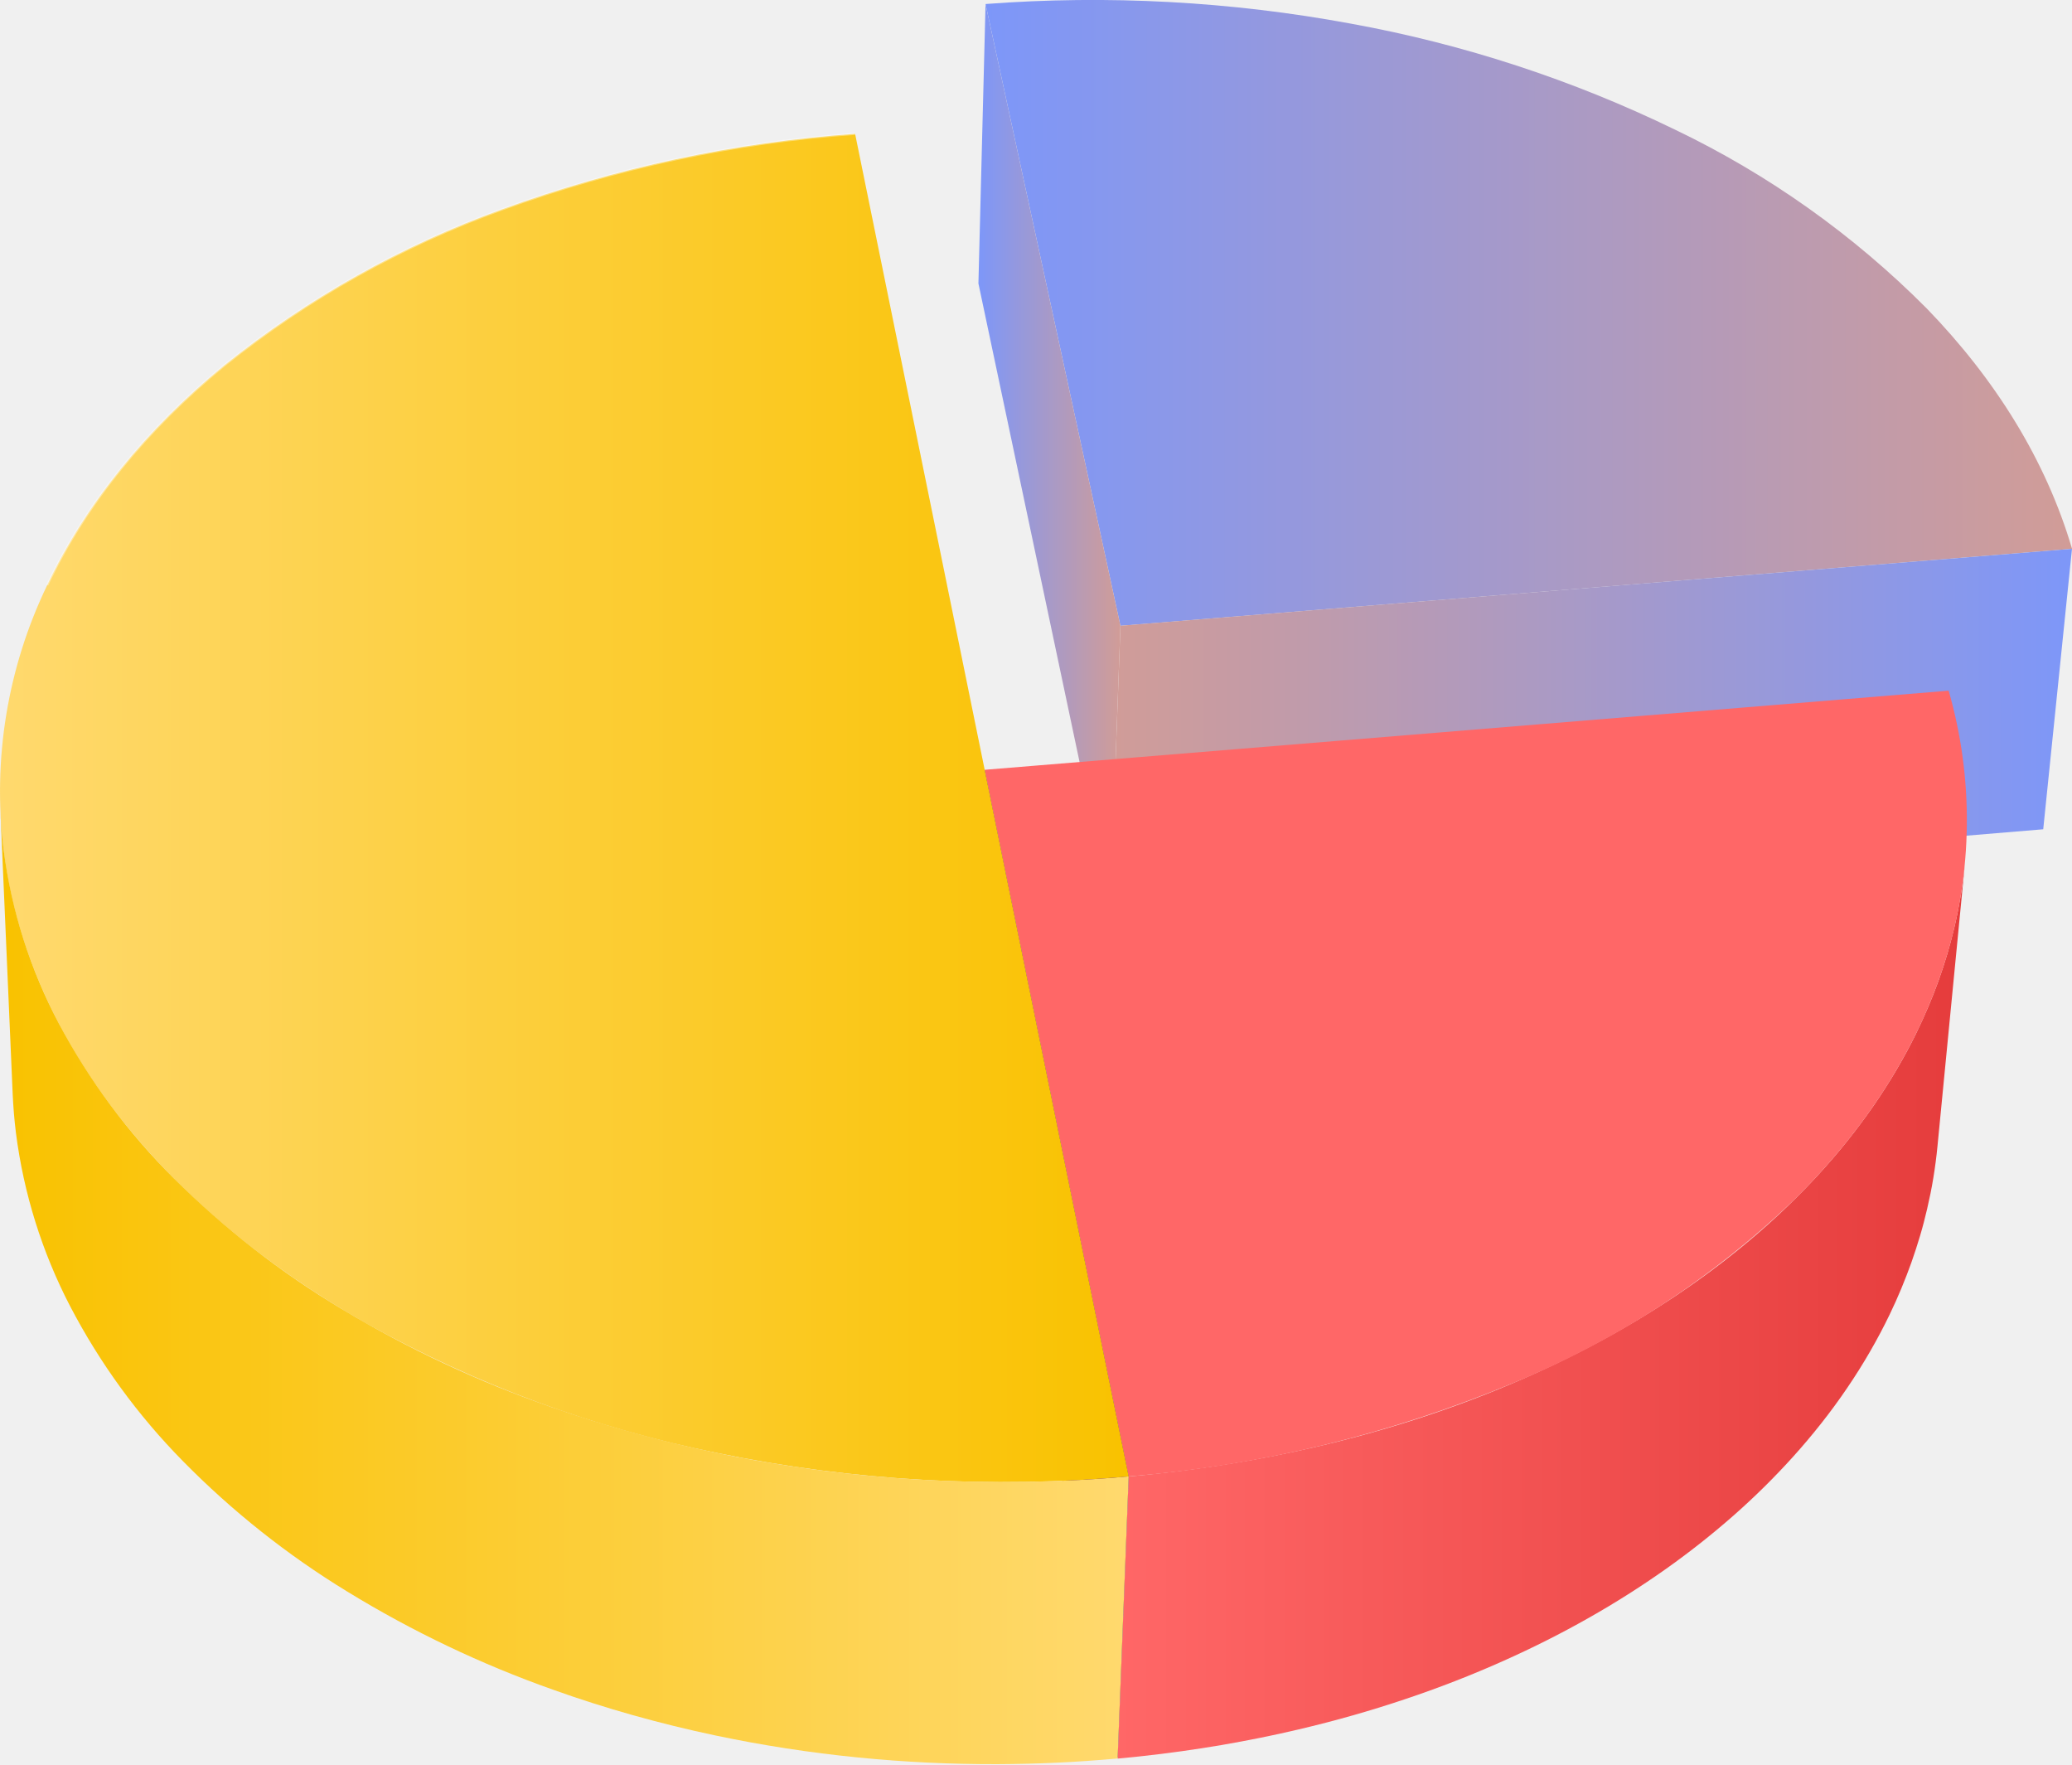
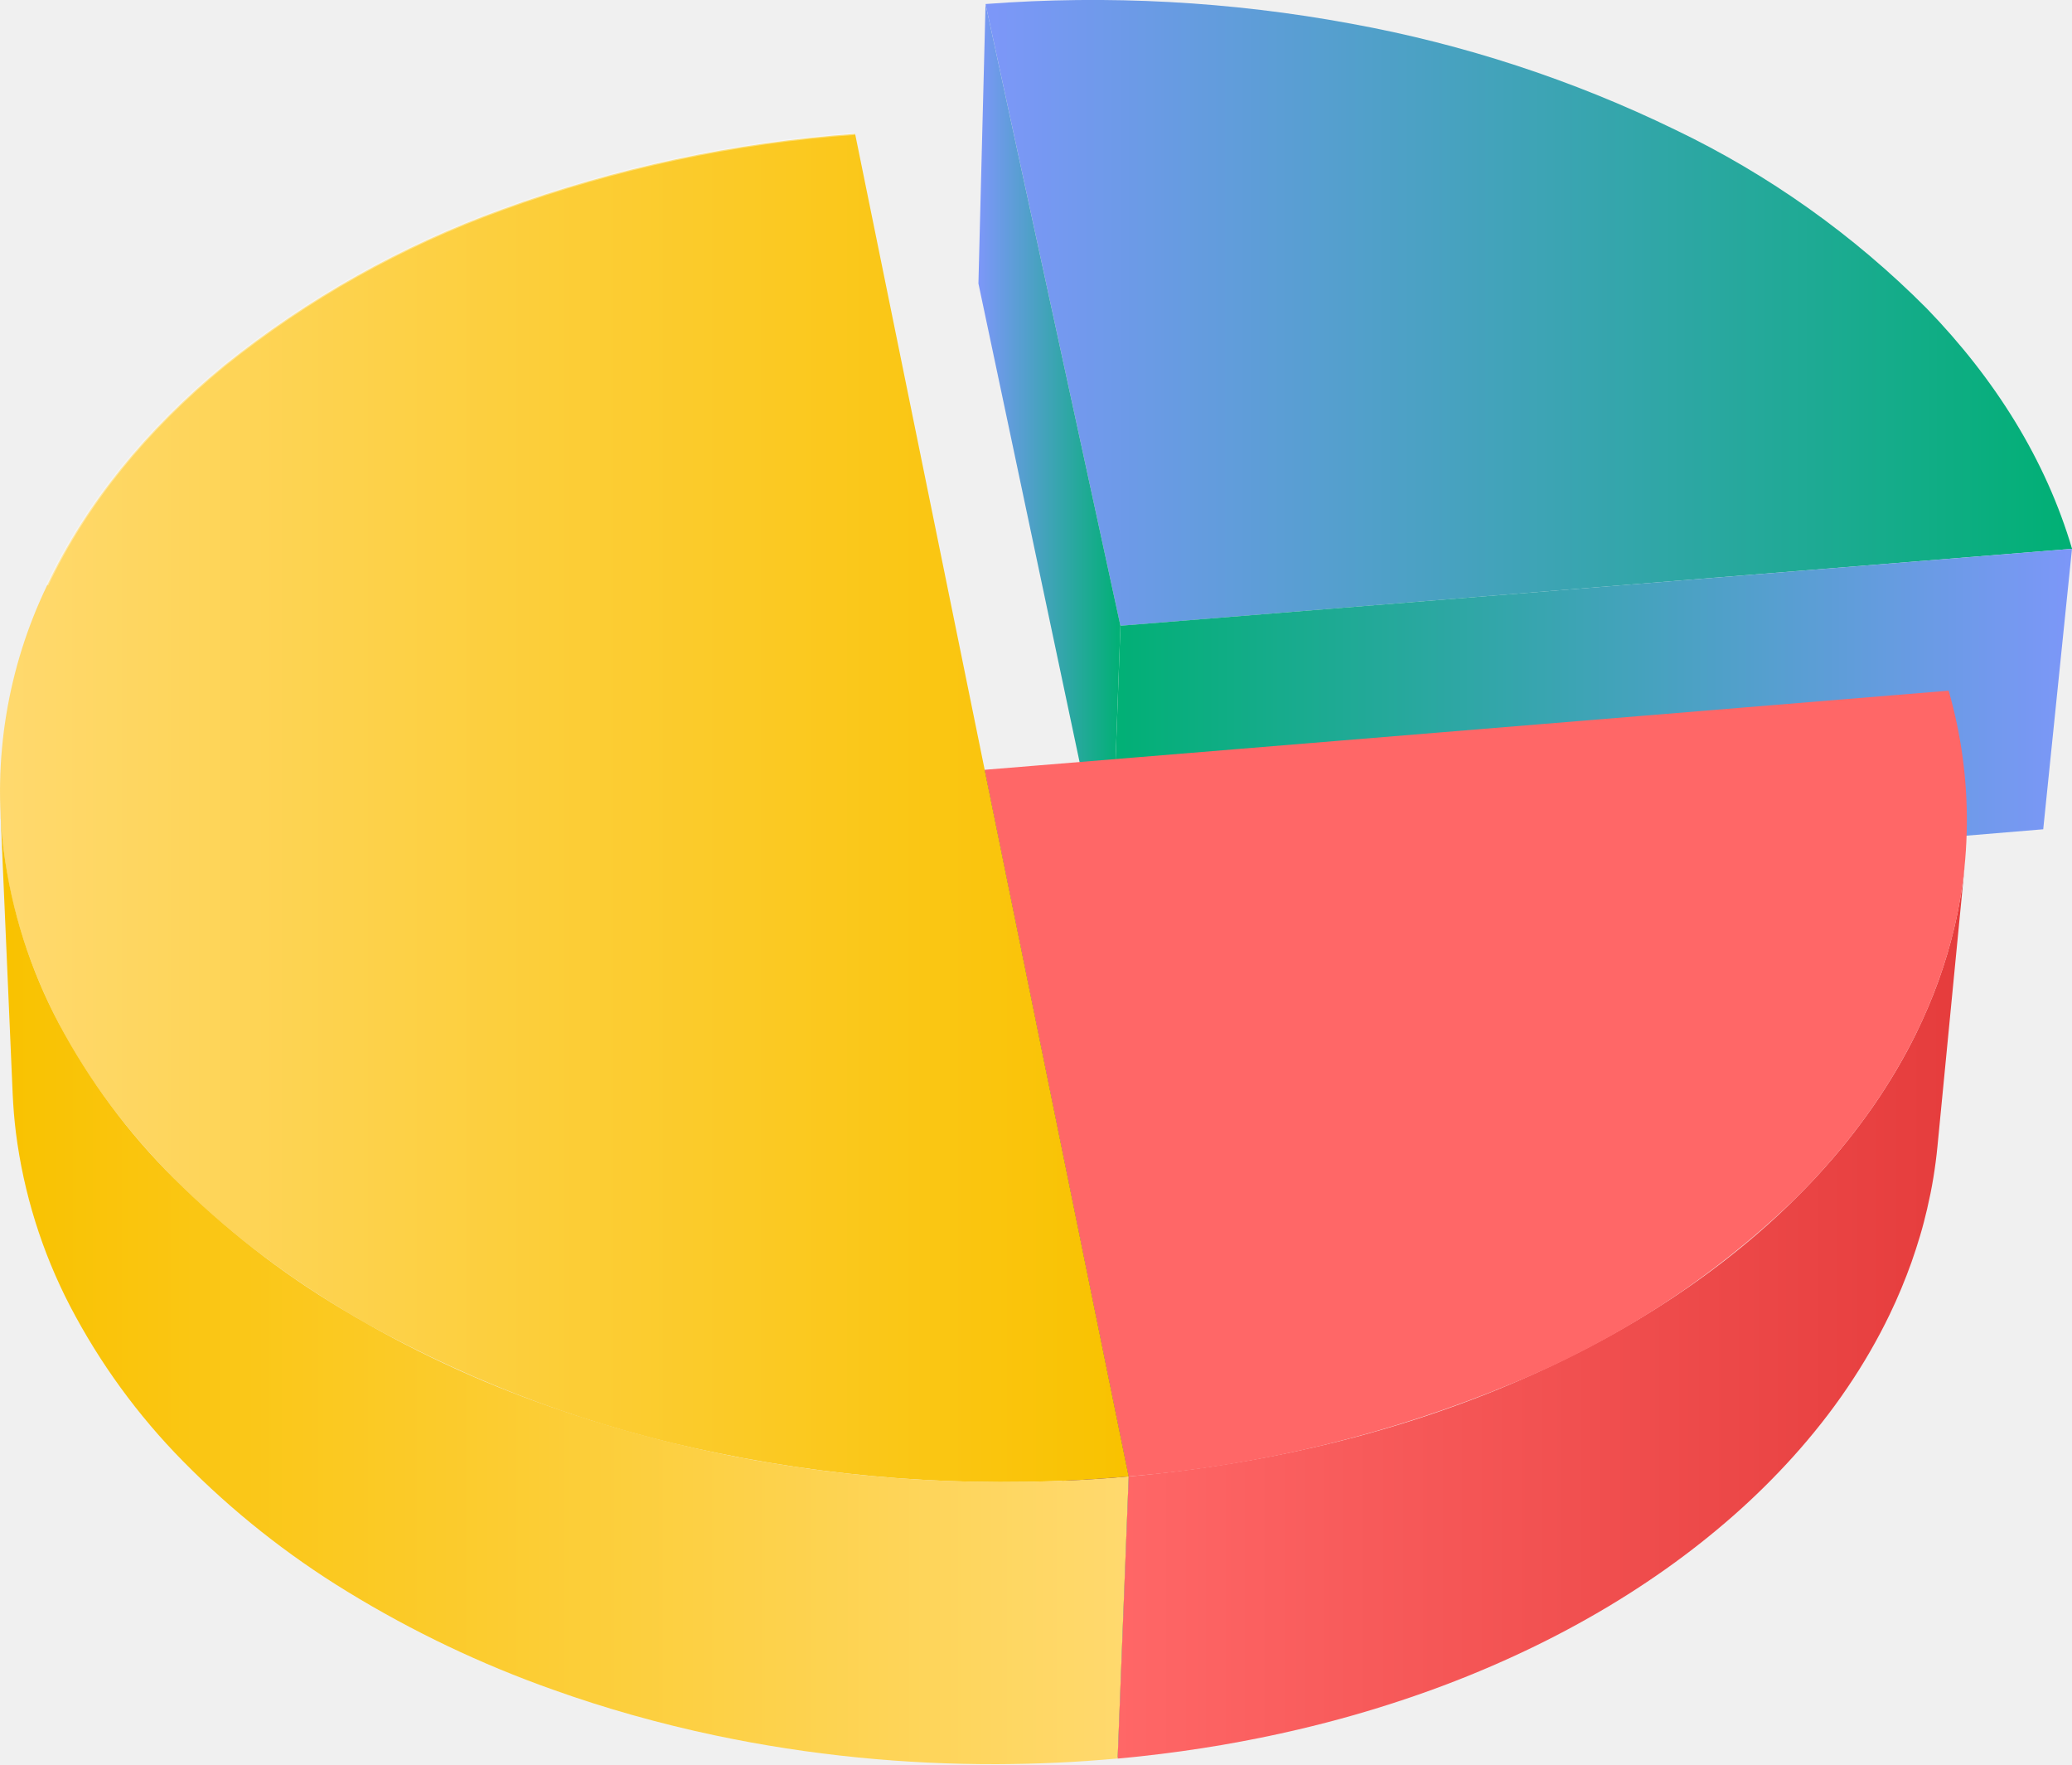
<svg xmlns="http://www.w3.org/2000/svg" width="244.049" height="207.741" viewBox="0 0 244.049 207.741">
  <defs>
    <linearGradient id="linear-gradient" y1="0.5" x2="1" y2="0.5" gradientUnits="objectBoundingBox">
      <stop offset="0" stop-color="#7d97f9" />
-       <stop offset="1" stop-color="#D19C97" />
+       <stop offset="1" stop-color="#00B074" />
    </linearGradient>
    <linearGradient id="linear-gradient-2" y1="0.5" x2="1" y2="0.5" gradientUnits="objectBoundingBox">
-       <stop offset="0" stop-color="#D19C97" />
+       <stop offset="0" stop-color="#00B074" />
      <stop offset="1" stop-color="#7d97f9" />
    </linearGradient>
    <linearGradient id="linear-gradient-4" y1="0.5" x2="1" y2="0.5" gradientUnits="objectBoundingBox">
      <stop offset="0" stop-color="#ff6767" />
      <stop offset="1" stop-color="#e53c3c" />
    </linearGradient>
    <linearGradient id="linear-gradient-5" y1="0.5" x2="1" y2="0.5" gradientUnits="objectBoundingBox">
      <stop offset="0" stop-color="#ff6767" />
      <stop offset="1" stop-color="#ff6767" />
    </linearGradient>
    <linearGradient id="linear-gradient-6" y1="0.5" x2="1" y2="0.5" gradientUnits="objectBoundingBox">
      <stop offset="0" stop-color="#ffd96e" />
      <stop offset="1" stop-color="#f9c200" />
    </linearGradient>
    <linearGradient id="linear-gradient-7" y1="0.5" x2="1" y2="0.5" gradientUnits="objectBoundingBox">
      <stop offset="0" stop-color="#f9c200" />
      <stop offset="1" stop-color="#ffd96e" />
    </linearGradient>
  </defs>
  <g id="Grap" transform="translate(-713.891 -350.213)">
    <path id="Path_178" data-name="Path 178" d="M718.725,320.883a167.206,167.206,0,0,1,43.1,2.323,147.833,147.833,0,0,1,38.108,12.47,107.121,107.121,0,0,1,29.661,21.069c8.088,8.348,14.035,17.883,17.1,28.286L734.609,394.1Z" transform="translate(111.25 29.803)" fill="url(#linear-gradient)" />
    <g id="Group_13" data-name="Group 13" transform="translate(844.663 414.836)">
      <path id="Path_179" data-name="Path 179" d="M837.482,344.523l-3.388,33.026-109.888,9.162,1.2-33.127Z" transform="translate(-724.206 -344.523)" fill="url(#linear-gradient-2)" />
    </g>
    <g id="Group_14" data-name="Group 14" transform="translate(829.138 350.688)">
      <path id="Path_180" data-name="Path 180" d="M735.134,393.8l-1.2,33.127-15.526-73.438.839-32.9Z" transform="translate(-718.412 -320.586)" fill="url(#linear-gradient)" />
    </g>
    <path id="Path_181" data-name="Path 181" d="M824.084,360.279q-.121.924-.276,1.844t-.338,1.838c-.123.611-.255,1.219-.4,1.825-.249,1.059-.531,2.106-.841,3.152s-.654,2.085-1.026,3.117-.777,2.061-1.211,3.079-.9,2.034-1.388,3.042q-1.081,2.207-2.353,4.363t-2.723,4.256q-1.459,2.1-3.093,4.141t-3.446,4.009a86.262,86.262,0,0,1-7.115,6.879,97.8,97.8,0,0,1-8.206,6.341q-4.37,3.027-9.235,5.724t-10.205,5.03q-2.838,1.242-5.8,2.369t-6.043,2.141q-3.083,1.009-6.279,1.9t-6.5,1.648q-2.271.523-4.594.984t-4.687.852q-2.368.394-4.776.723t-4.867.587l-.71.075-.713.07c-.238.024-.477.046-.716.067s-.477.046-.715.067l-1.3,33.218.7-.064.7-.07.7-.07c.233-.027.466-.051.7-.075q2.4-.261,4.762-.592t4.679-.724q2.315-.4,4.588-.858t4.5-.984q3.232-.76,6.365-1.651t6.148-1.905q3.019-1.009,5.923-2.141t5.681-2.374q5.218-2.328,10-5.038a106.039,106.039,0,0,0,9.053-5.73,96.464,96.464,0,0,0,8.045-6.346,85.781,85.781,0,0,0,6.984-6.89q1.777-1.97,3.385-4.012t3.034-4.146q1.427-2.1,2.677-4.264t2.313-4.368q.727-1.507,1.366-3.044t1.193-3.085c.367-1.032.7-2.074,1.013-3.119s.584-2.1.831-3.154c.142-.611.273-1.219.4-1.833s.233-1.222.335-1.838.193-1.23.273-1.846.153-1.238.212-1.857l3.219-33.11C824.237,359.043,824.164,359.662,824.084,360.279Z" transform="translate(121.004 93.67)" fill="url(#linear-gradient-4)" />
    <path id="Path_182" data-name="Path 182" d="M824.3,358.426q-1.608,16.558-3.219,33.113a60.011,60.011,0,0,1-8.683,25.411A81.308,81.308,0,0,1,792.333,438.9,113.866,113.866,0,0,1,762.4,455.2a147.016,147.016,0,0,1-37.87,8.418l1.3-33.217A152.863,152.863,0,0,0,764.5,422a116.813,116.813,0,0,0,30.543-16.283A81.649,81.649,0,0,0,815.49,383.8,58.932,58.932,0,0,0,824.3,358.426Z" transform="translate(121.004 93.668)" fill="none" />
    <path id="Path_183" data-name="Path 183" d="M832.226,350.757a55.126,55.126,0,0,1-.346,31.618c-3.17,10.253-9.288,19.885-17.886,28.367a106.037,106.037,0,0,1-33.116,21.565,149.5,149.5,0,0,1-45.231,10.977l-16.961-83.211Z" transform="translate(111.185 80.785)" fill="url(#linear-gradient-5)" />
    <g id="Group_15" data-name="Group 15" transform="translate(828.983 440.858)">
      <path id="Path_184" data-name="Path 184" d="M736.2,437.443l-1.3,33.218-16.552-83.256.89-33.172Z" transform="translate(-718.355 -354.233)" fill="#540441" />
    </g>
    <path id="Path_185" data-name="Path 185" d="M776.127,326.29l15.262,74.885,16.961,83.211a166.777,166.777,0,0,1-48.367-2.742A142.636,142.636,0,0,1,718.6,466.393c-12-6.81-22.037-15.2-29.412-24.72-7.284-9.406-11.944-19.888-13.346-31.017a55.893,55.893,0,0,1,5.132-31.234c4.529-9.578,11.671-18.336,20.844-25.864a114.461,114.461,0,0,1,32.746-18.382A152.807,152.807,0,0,1,776.127,326.29Z" transform="translate(38.482 39.683)" fill="url(#linear-gradient-6)" />
    <path id="Path_186" data-name="Path 186" d="M677.487,379.422c4.529-9.578,11.671-18.336,20.844-25.864a114.461,114.461,0,0,1,32.746-18.382,152.811,152.811,0,0,1,41.557-8.887" transform="translate(41.974 39.683)" fill="none" stroke="#fff" stroke-miterlimit="10" stroke-width="0.25" opacity="0.37" />
    <path id="Path_187" data-name="Path 187" d="M804.669,434.65q-1.821.121-3.637.2t-3.623.123q-1.809.044-3.61.048-2.115,0-4.218-.046t-4.191-.147q-2.086-.1-4.162-.252t-4.127-.351q-2.191-.213-4.36-.485t-4.315-.6q-2.143-.326-4.264-.7t-4.207-.812q-2.545-.527-5.041-1.131t-4.945-1.278q-2.448-.679-4.843-1.428t-4.735-1.57a132.074,132.074,0,0,1-24.784-11.585,102.656,102.656,0,0,1-19.727-15.345A76.225,76.225,0,0,1,682.3,381.022a60.062,60.062,0,0,1-6.488-20.383c-.048-.383-.091-.766-.131-1.15s-.078-.764-.11-1.147-.059-.761-.083-1.142-.046-.759-.062-1.136l1.442,33.26c.016.378.037.758.062,1.139s.051.761.083,1.144.067.764.107,1.147.083.766.131,1.152a61.078,61.078,0,0,0,6.375,20.4,76.189,76.189,0,0,0,13.311,18.274,100.826,100.826,0,0,0,19.325,15.334,128.12,128.12,0,0,0,24.267,11.569q2.287.82,4.634,1.568t4.741,1.423q2.4.675,4.843,1.276t4.931,1.126q2.046.43,4.122.809t4.173.7q2.1.326,4.223.595t4.267.482q2.014.2,4.041.348c1.353.1,2.709.182,4.073.249s2.731.115,4.1.145,2.747.046,4.127.043q1.765-.008,3.535-.051t3.548-.126q1.777-.08,3.559-.206t3.57-.284l1.3-33.217Q806.491,434.529,804.669,434.65Z" transform="translate(38.516 89.7)" fill="url(#linear-gradient-7)" />
    <path id="Path_188" data-name="Path 188" d="M676.87,389.324l-1.442-33.26c.016.378.035.758.062,1.136s.051.761.083,1.144.07.761.11,1.144.083.766.131,1.15c1.4,11.13,6.062,21.611,13.346,31.017,7.375,9.522,17.411,17.91,29.412,24.719a142.636,142.636,0,0,0,41.378,15.251,166.779,166.779,0,0,0,48.367,2.742l-1.3,33.217a159.99,159.99,0,0,1-47.346-2.707,137.754,137.754,0,0,1-40.507-15.224c-11.754-6.8-21.587-15.184-28.814-24.706a64.38,64.38,0,0,1-13.1-31.044c-.048-.383-.091-.766-.131-1.15s-.075-.766-.107-1.147-.059-.764-.083-1.144S676.886,389.7,676.87,389.324Z" transform="translate(38.516 89.7)" fill="none" />
  </g>
</svg>
